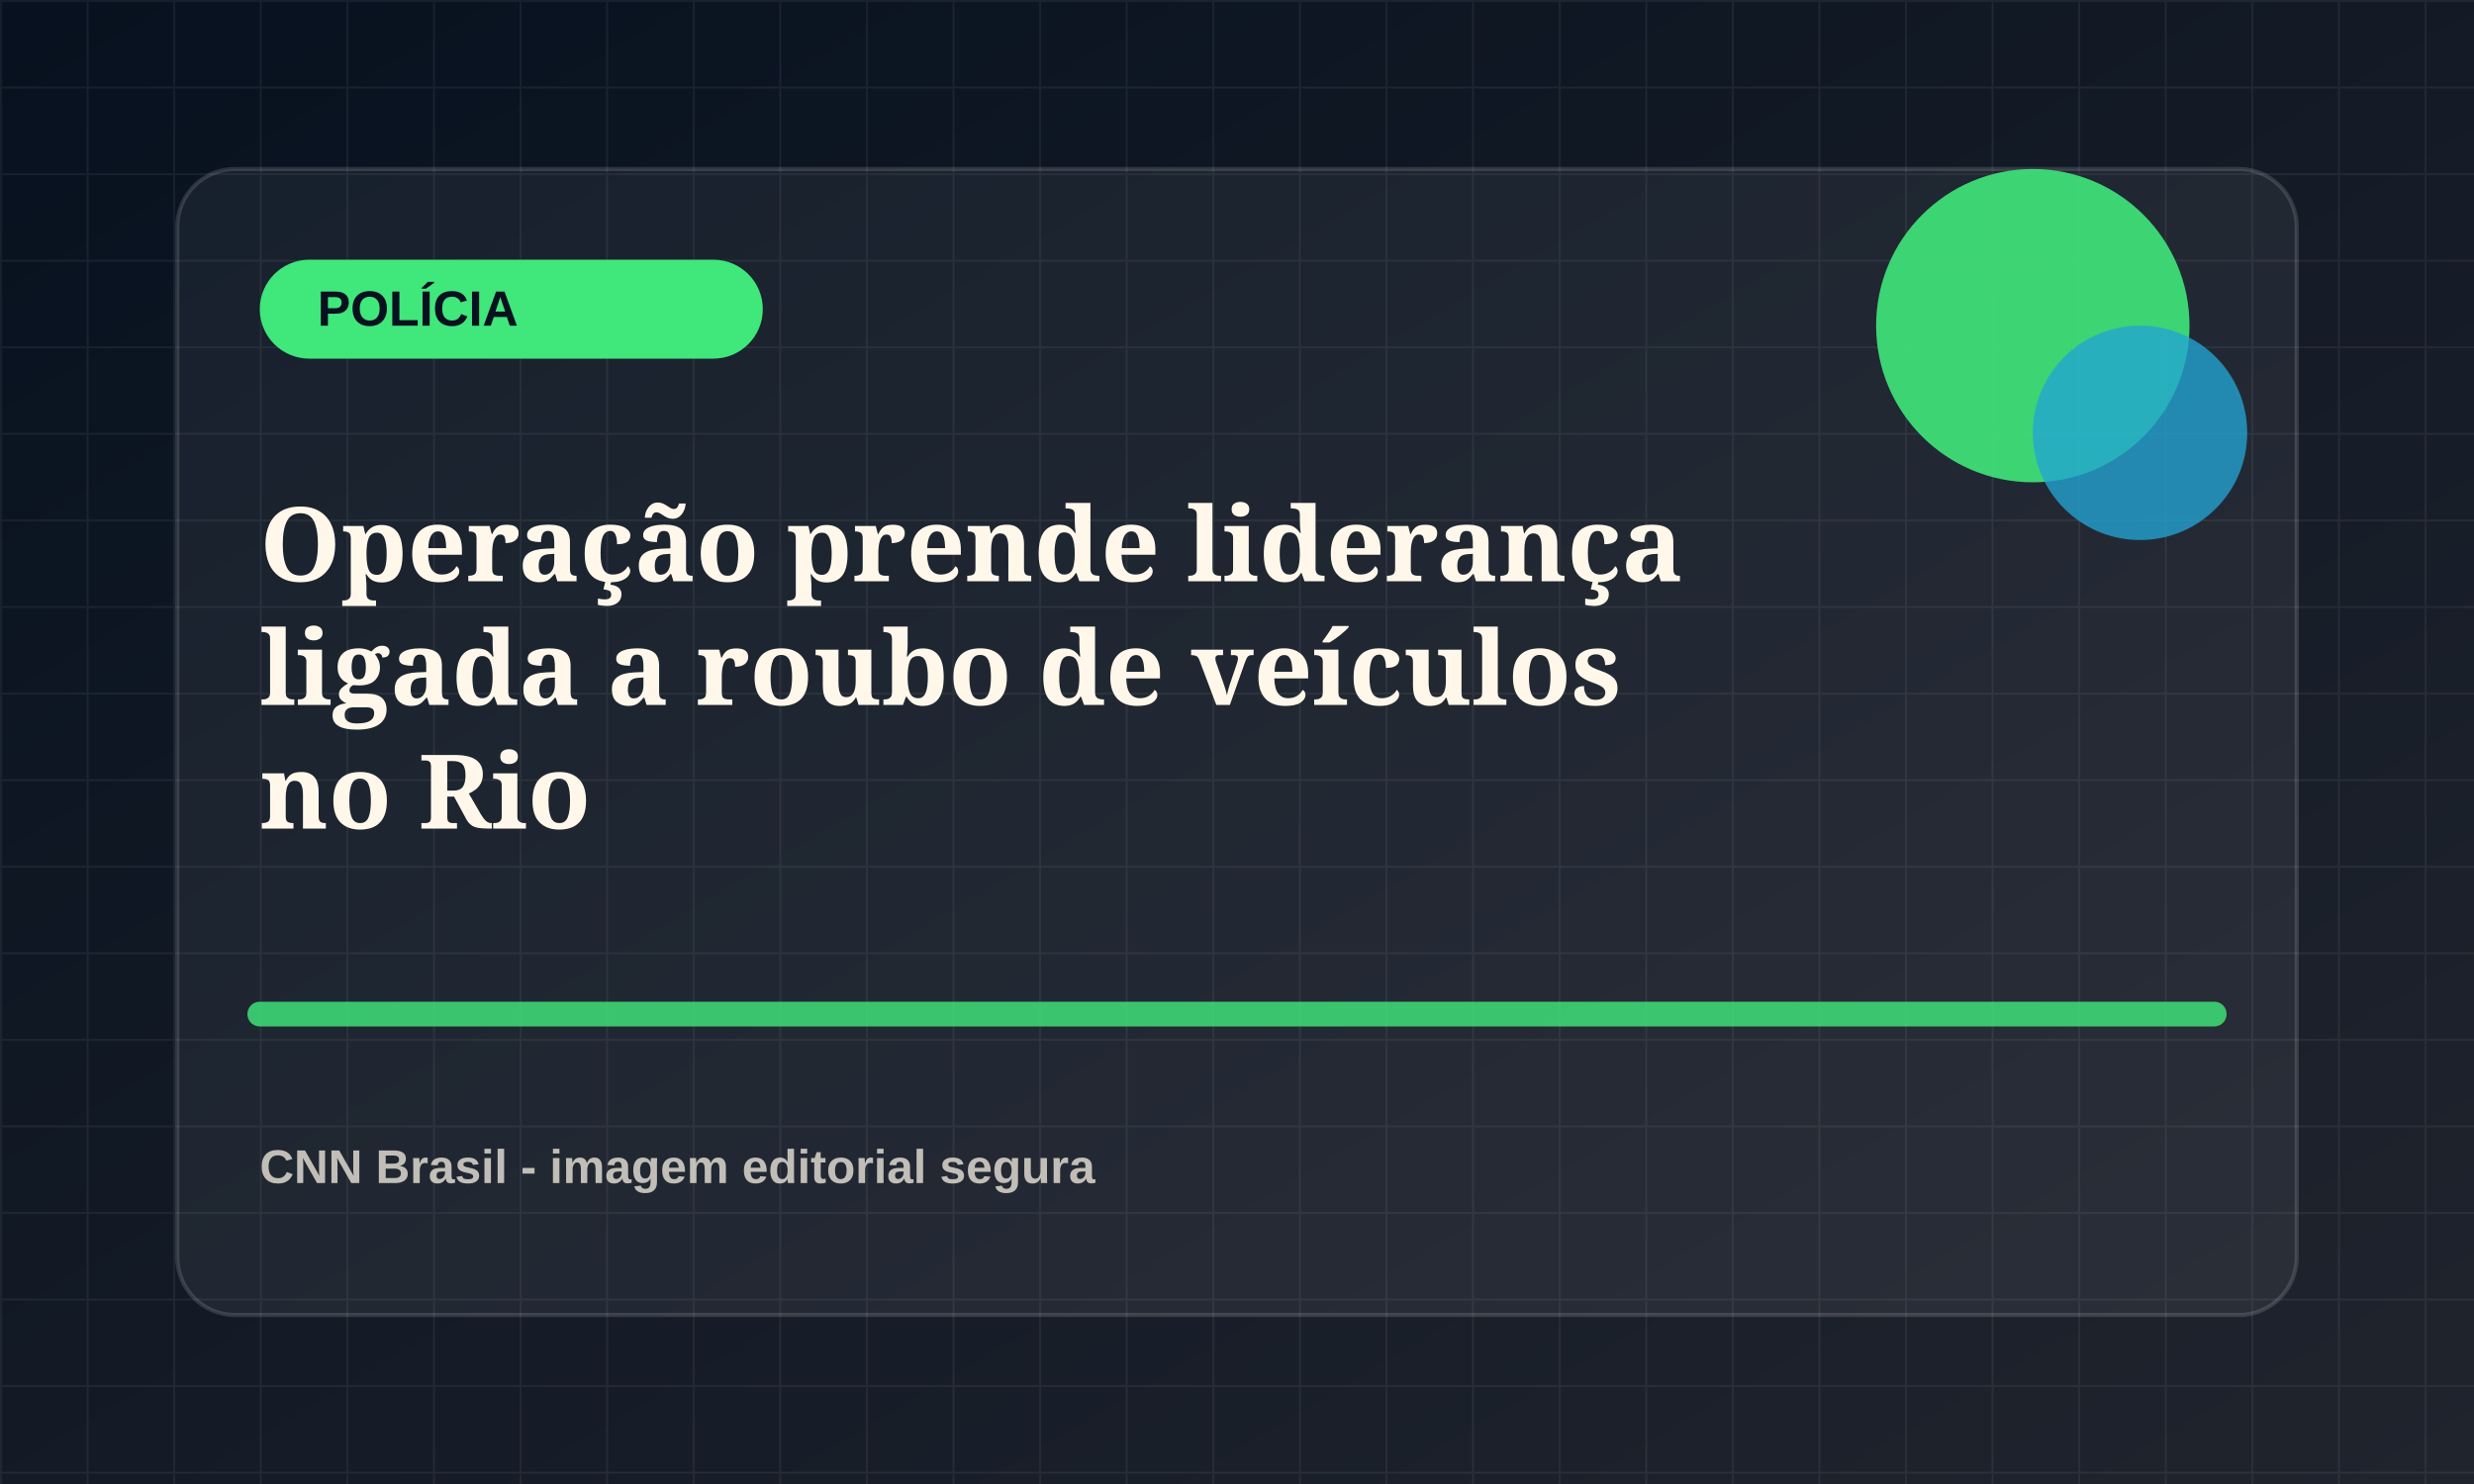
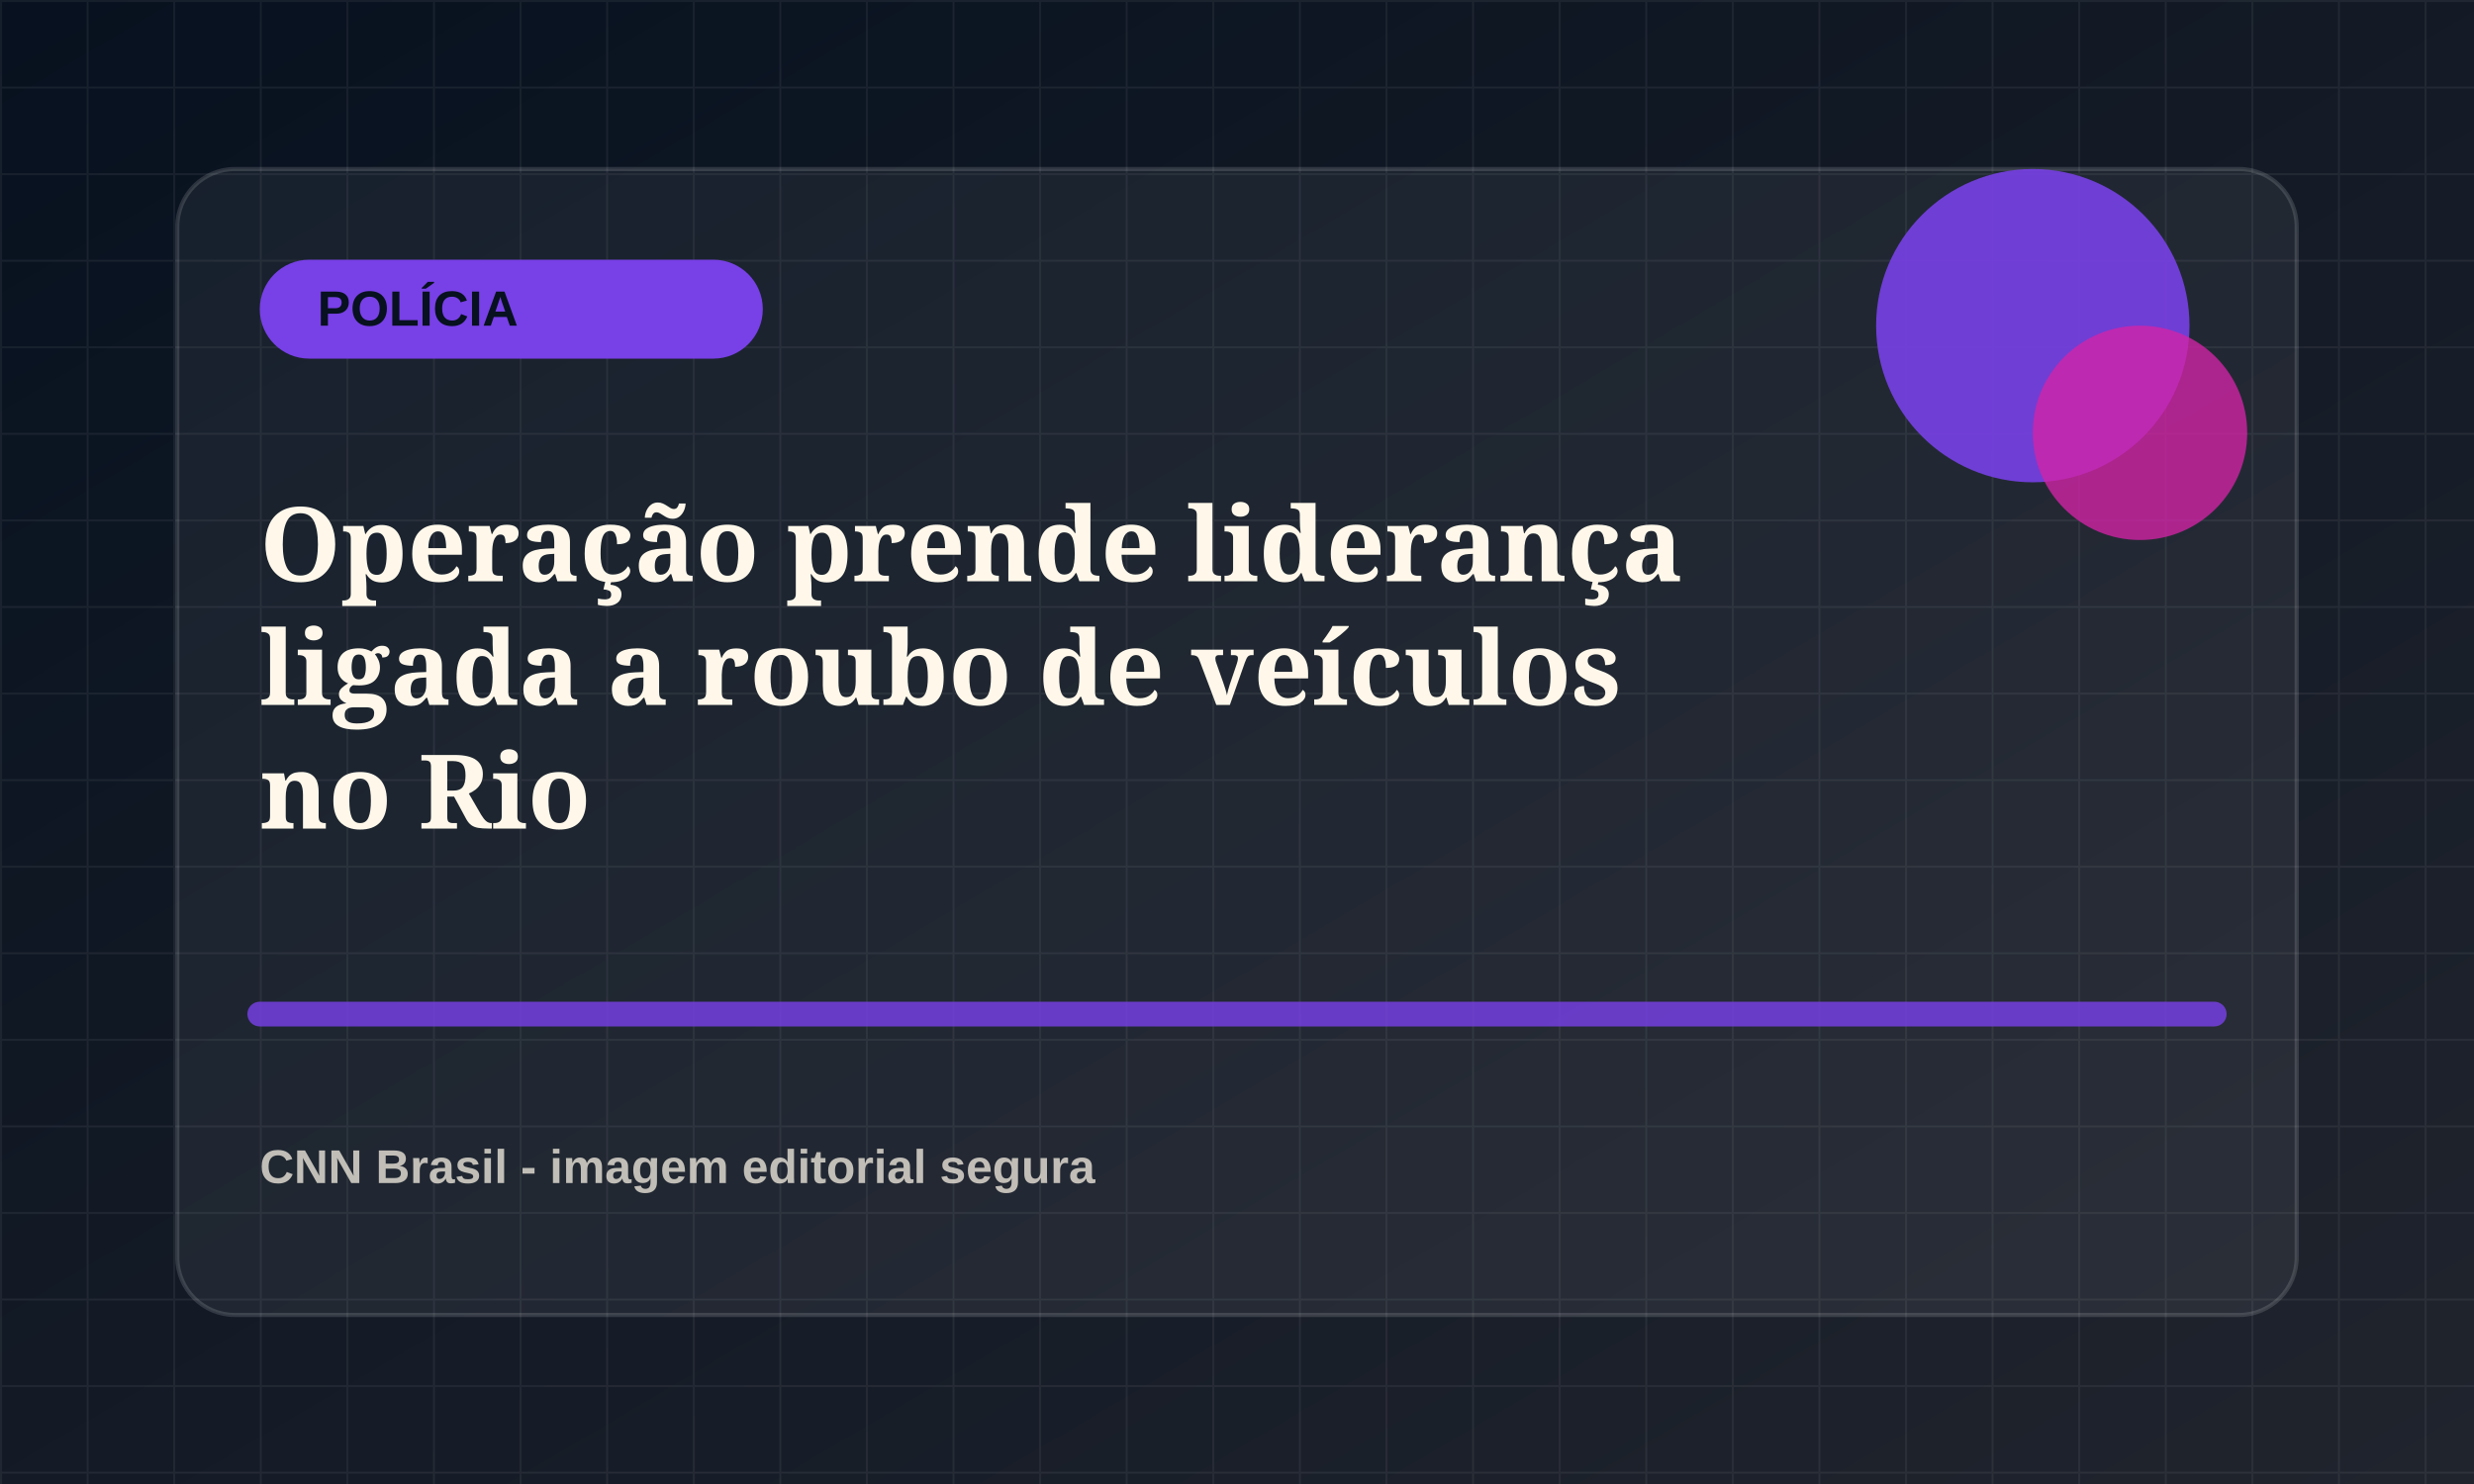
<svg xmlns="http://www.w3.org/2000/svg" viewBox="0 0 1200 720">
  <defs>
    <linearGradient id="bg" x1="0" x2="1" y1="0" y2="1">
      <stop offset="0" stop-color="#07111f" />
      <stop offset="1" stop-color="#20242d" />
    </linearGradient>
    <pattern id="grid" width="42" height="42" patternUnits="userSpaceOnUse">
      <path d="M42 0H0v42" fill="none" stroke="rgba(255,255,255,.055)" stroke-width="2" />
    </pattern>
  </defs>
  <rect width="1200" height="720" fill="url(#bg)" />
  <rect width="1200" height="720" fill="url(#grid)" />
  <rect x="86" y="82" width="1028" height="556" rx="28" fill="rgba(255,255,255,.055)" stroke="rgba(255,255,255,.14)" stroke-width="2" />
-   <rect x="126" y="126" width="244" height="48" rx="24" fill="hsl(141 78% 58%)" />
+   <rect x="126" y="126" width="244" height="48" rx="24" fill="hsl(260 78% 58%)" />
  <text x="154" y="158" fill="#07111f" font-family="Arial, sans-serif" font-size="24" font-weight="800">POLÍCIA</text>
-   <circle cx="986" cy="158" r="76" fill="hsl(141 78% 58%)" opacity=".9" />
-   <circle cx="1038" cy="210" r="52" fill="hsl(196 72% 48%)" opacity=".78" />
-   <path d="M126 492h948" stroke="hsl(141 78% 58%)" stroke-width="12" stroke-linecap="round" opacity=".82" />
+   <circle cx="986" cy="158" r="76" fill="hsl(260 78% 58%)" opacity=".9" />
+   <circle cx="1038" cy="210" r="52" fill="hsl(315 72% 48%)" opacity=".78" />
+   <path d="M126 492h948" stroke="hsl(260 78% 58%)" stroke-width="12" stroke-linecap="round" opacity=".82" />
  <text x="126" y="282" fill="#fff8ea" font-family="Georgia, serif" font-size="50" font-weight="700">
    <tspan x="126" dy="0">Operação prende liderança</tspan>
    <tspan x="126" dy="60">ligada a roubo de veículos</tspan>
    <tspan x="126" dy="60">no Rio</tspan>
  </text>
  <text x="126" y="574" fill="rgba(255,248,234,.72)" font-family="Arial, sans-serif" font-size="23" font-weight="700">CNN Brasil - imagem editorial segura</text>
</svg>
